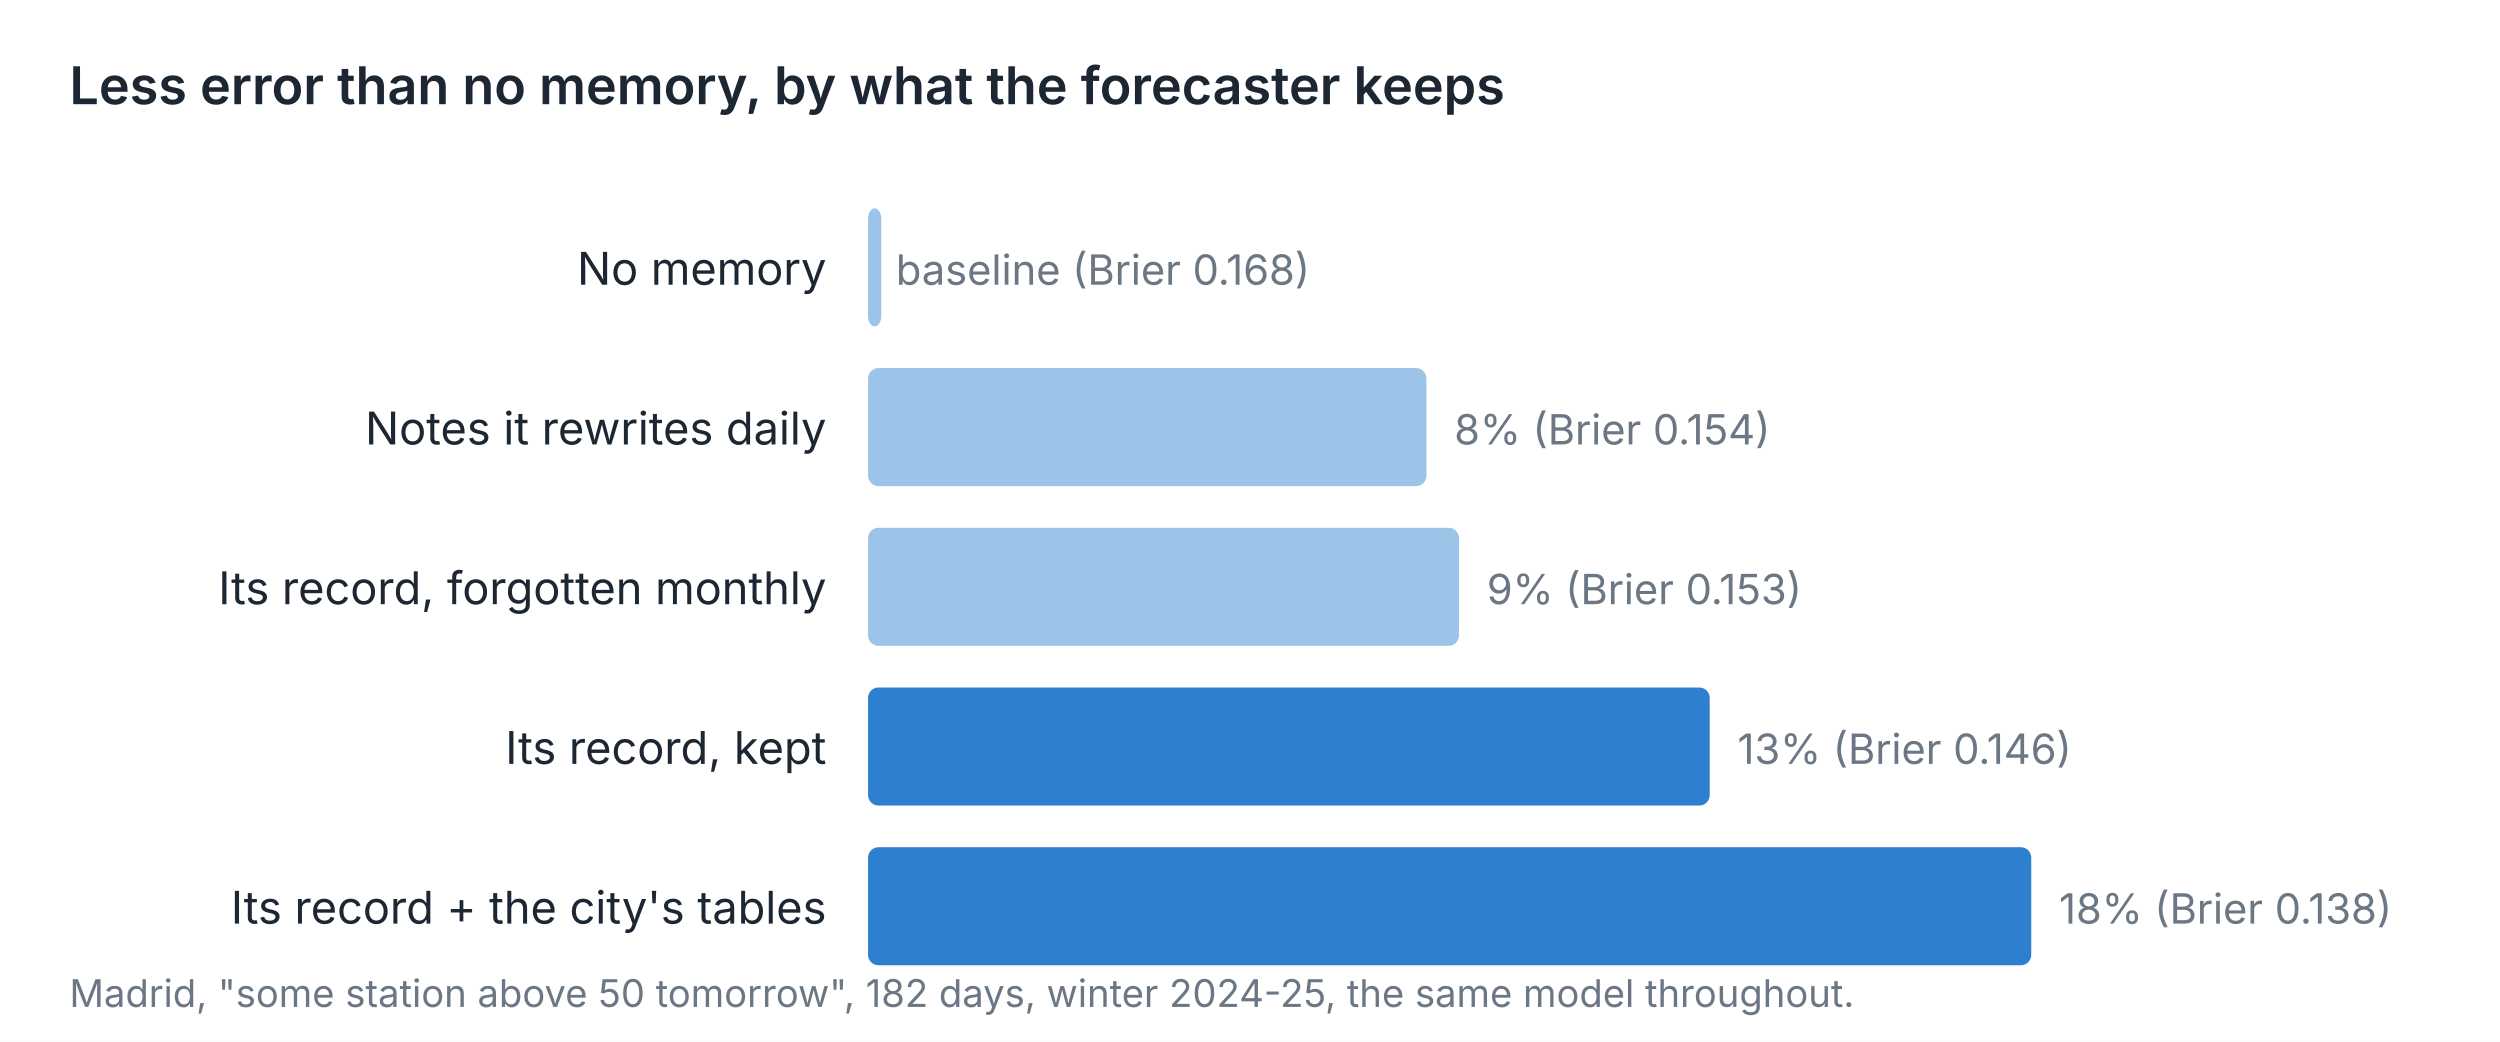
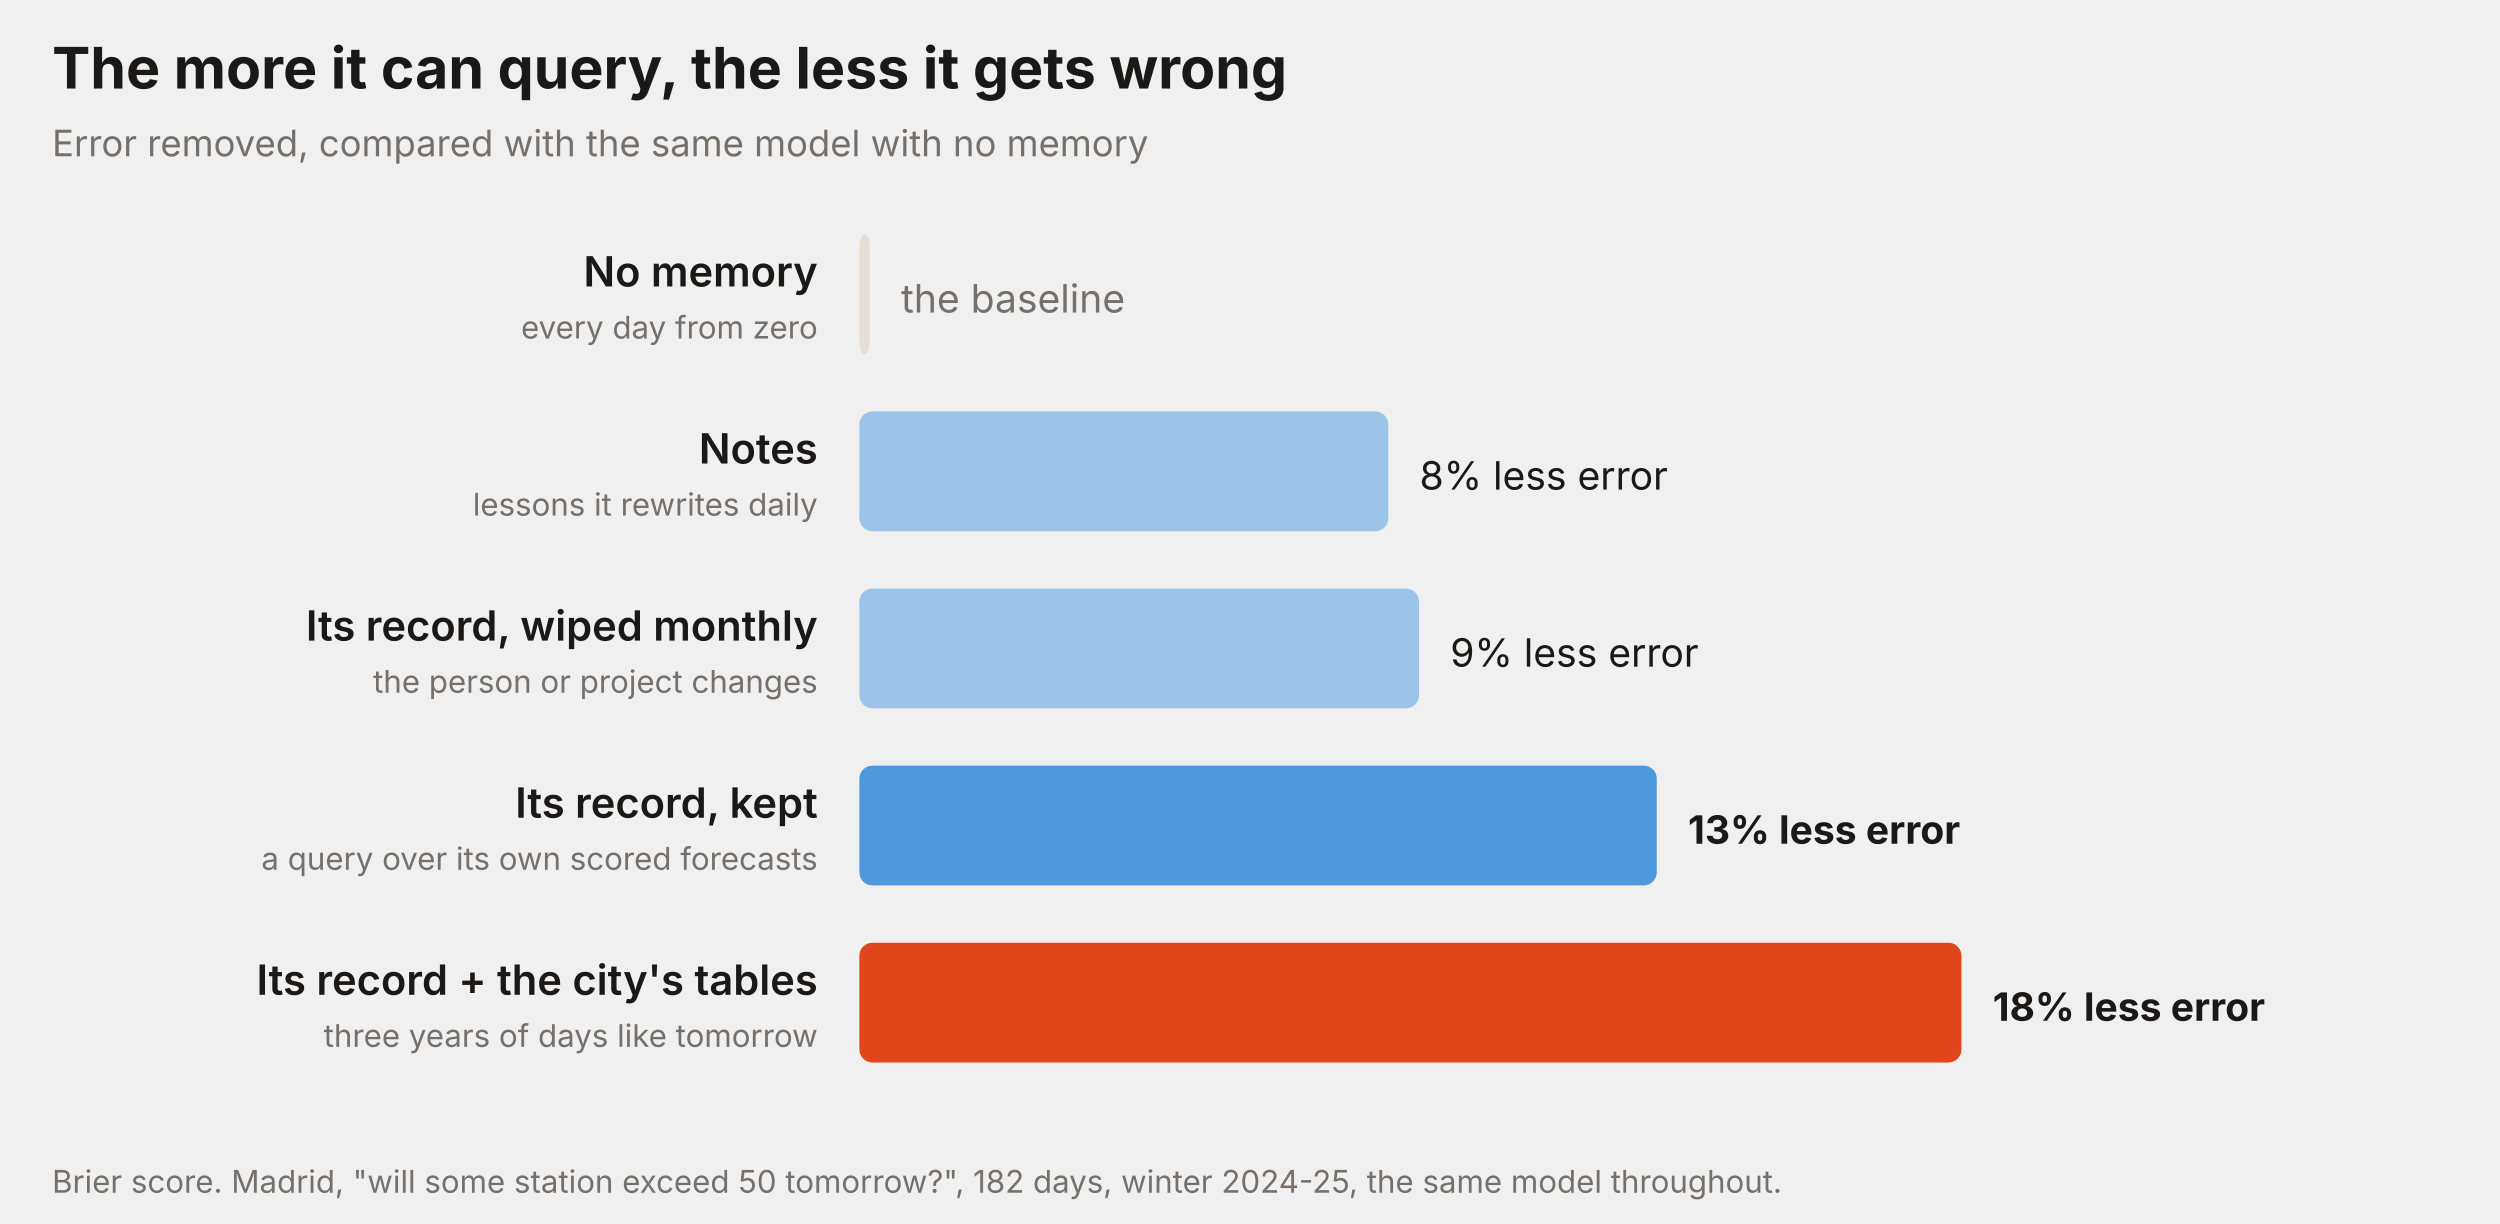
- <svg xmlns="http://www.w3.org/2000/svg" viewBox="0 0 720 300" font-family="Inter, system-ui, -apple-system, 'Segoe UI', sans-serif">
-   <rect width="720" height="300" fill="#fff" />
-   <text x="20.0" y="30.0" font-size="15" fill="#1d2733" text-anchor="start" font-weight="600">Less error than no memory, by what the forecaster keeps</text>
-   <text x="238.0" y="82.0" font-size="13" fill="#1d2733" text-anchor="end" font-weight="400">No memory</text>
-   <rect x="250" y="60" width="3.8" height="34" fill="#9cc3e8" rx="3" />
-   <text x="258.0" y="82.0" font-size="12" fill="#6b7785" text-anchor="start" font-weight="400">baseline (Brier 0.168)</text>
-   <text x="238.0" y="128.0" font-size="13" fill="#1d2733" text-anchor="end" font-weight="400">Notes it rewrites daily</text>
-   <rect x="250" y="106" width="160.8" height="34" fill="#9cc3e8" rx="3" />
-   <text x="418.8" y="128.0" font-size="12" fill="#6b7785" text-anchor="start" font-weight="400">8%  (Brier 0.154)</text>
-   <text x="238.0" y="174.0" font-size="13" fill="#1d2733" text-anchor="end" font-weight="400">Its record, forgotten monthly</text>
-   <rect x="250" y="152" width="170.2" height="34" fill="#9cc3e8" rx="3" />
-   <text x="428.2" y="174.0" font-size="12" fill="#6b7785" text-anchor="start" font-weight="400">9%  (Brier 0.153)</text>
-   <text x="238.0" y="220.0" font-size="13" fill="#1d2733" text-anchor="end" font-weight="400">Its record, kept</text>
-   <rect x="250" y="198" width="242.4" height="34" fill="#2f7fd0" rx="3" />
-   <text x="500.4" y="220.0" font-size="12" fill="#6b7785" text-anchor="start" font-weight="400">13%  (Brier 0.146)</text>
-   <text x="238.0" y="266.0" font-size="13" fill="#1d2733" text-anchor="end" font-weight="400">Its record + the city's tables</text>
-   <rect x="250" y="244" width="335.0" height="34" fill="#2f7fd0" rx="3" />
-   <text x="593.0" y="266.0" font-size="12" fill="#6b7785" text-anchor="start" font-weight="400">18%  (Brier 0.138)</text>
-   <text x="20.0" y="290.0" font-size="11" fill="#6b7785" text-anchor="start" font-weight="400">Madrid, "some station above 50 tomorrow", 182 days, winter 2024-25, the same model throughout.</text>
+ <svg xmlns="http://www.w3.org/2000/svg" viewBox="0 0 960 470" font-family="Inter, -apple-system, BlinkMacSystemFont, 'Segoe UI', sans-serif">
+   <text x="20.0" y="34.0" font-size="22" fill="#1a1917" text-anchor="start" font-weight="700">The more it can query, the less it gets wrong</text>
+   <text x="20.0" y="60.0" font-size="14" fill="#77706a" text-anchor="start" font-weight="400">Error removed, compared with the same model with no memory</text>
+   <text x="314.0" y="110.0" font-size="16" fill="#1a1917" text-anchor="end" font-weight="600">No memory</text>
+   <text x="314.0" y="130.0" font-size="12" fill="#77706a" text-anchor="end" font-weight="400">every day from zero</text>
+   <rect x="330" y="90" width="4.0" height="46" fill="#e5ded4" rx="5" />
+   <text x="346.0" y="120.0" font-size="15" fill="#77706a" text-anchor="start" font-weight="400">the baseline</text>
+   <text x="314.0" y="178.0" font-size="16" fill="#1a1917" text-anchor="end" font-weight="600">Notes</text>
+   <text x="314.0" y="198.0" font-size="12" fill="#77706a" text-anchor="end" font-weight="400">lessons it rewrites daily</text>
+   <rect x="330" y="158" width="203.1" height="46" fill="#9cc3e8" rx="5" />
+   <text x="545.1" y="188.0" font-size="15" fill="#1a1917" text-anchor="start" font-weight="400">8% less error</text>
+   <text x="314.0" y="246.0" font-size="16" fill="#1a1917" text-anchor="end" font-weight="600">Its record, wiped monthly</text>
+   <text x="314.0" y="266.0" font-size="12" fill="#77706a" text-anchor="end" font-weight="400">the person or project changes</text>
+   <rect x="330" y="226" width="214.9" height="46" fill="#9cc3e8" rx="5" />
+   <text x="556.9" y="256.0" font-size="15" fill="#1a1917" text-anchor="start" font-weight="400">9% less error</text>
+   <text x="314.0" y="314.0" font-size="16" fill="#1a1917" text-anchor="end" font-weight="600">Its record, kept</text>
+   <text x="314.0" y="334.0" font-size="12" fill="#77706a" text-anchor="end" font-weight="400">a query over its own scored forecasts</text>
+   <rect x="330" y="294" width="306.2" height="46" fill="#4f98dc" rx="5" />
+   <text x="648.2" y="324.0" font-size="15" fill="#1a1917" text-anchor="start" font-weight="700">13% less error</text>
+   <text x="314.0" y="382.0" font-size="16" fill="#1a1917" text-anchor="end" font-weight="600">Its record + the city's tables</text>
+   <text x="314.0" y="402.0" font-size="12" fill="#77706a" text-anchor="end" font-weight="400">three years of days like tomorrow</text>
+   <rect x="330" y="362" width="423.2" height="46" fill="#e0471c" rx="5" />
+   <text x="765.2" y="392.0" font-size="15" fill="#1a1917" text-anchor="start" font-weight="700">18% less error</text>
+   <text x="20.0" y="458.0" font-size="12" fill="#77706a" text-anchor="start" font-weight="400">Brier score. Madrid, "will some station exceed 50 tomorrow?", 182 days, winter 2024-25, the same model throughout.</text>
</svg>
